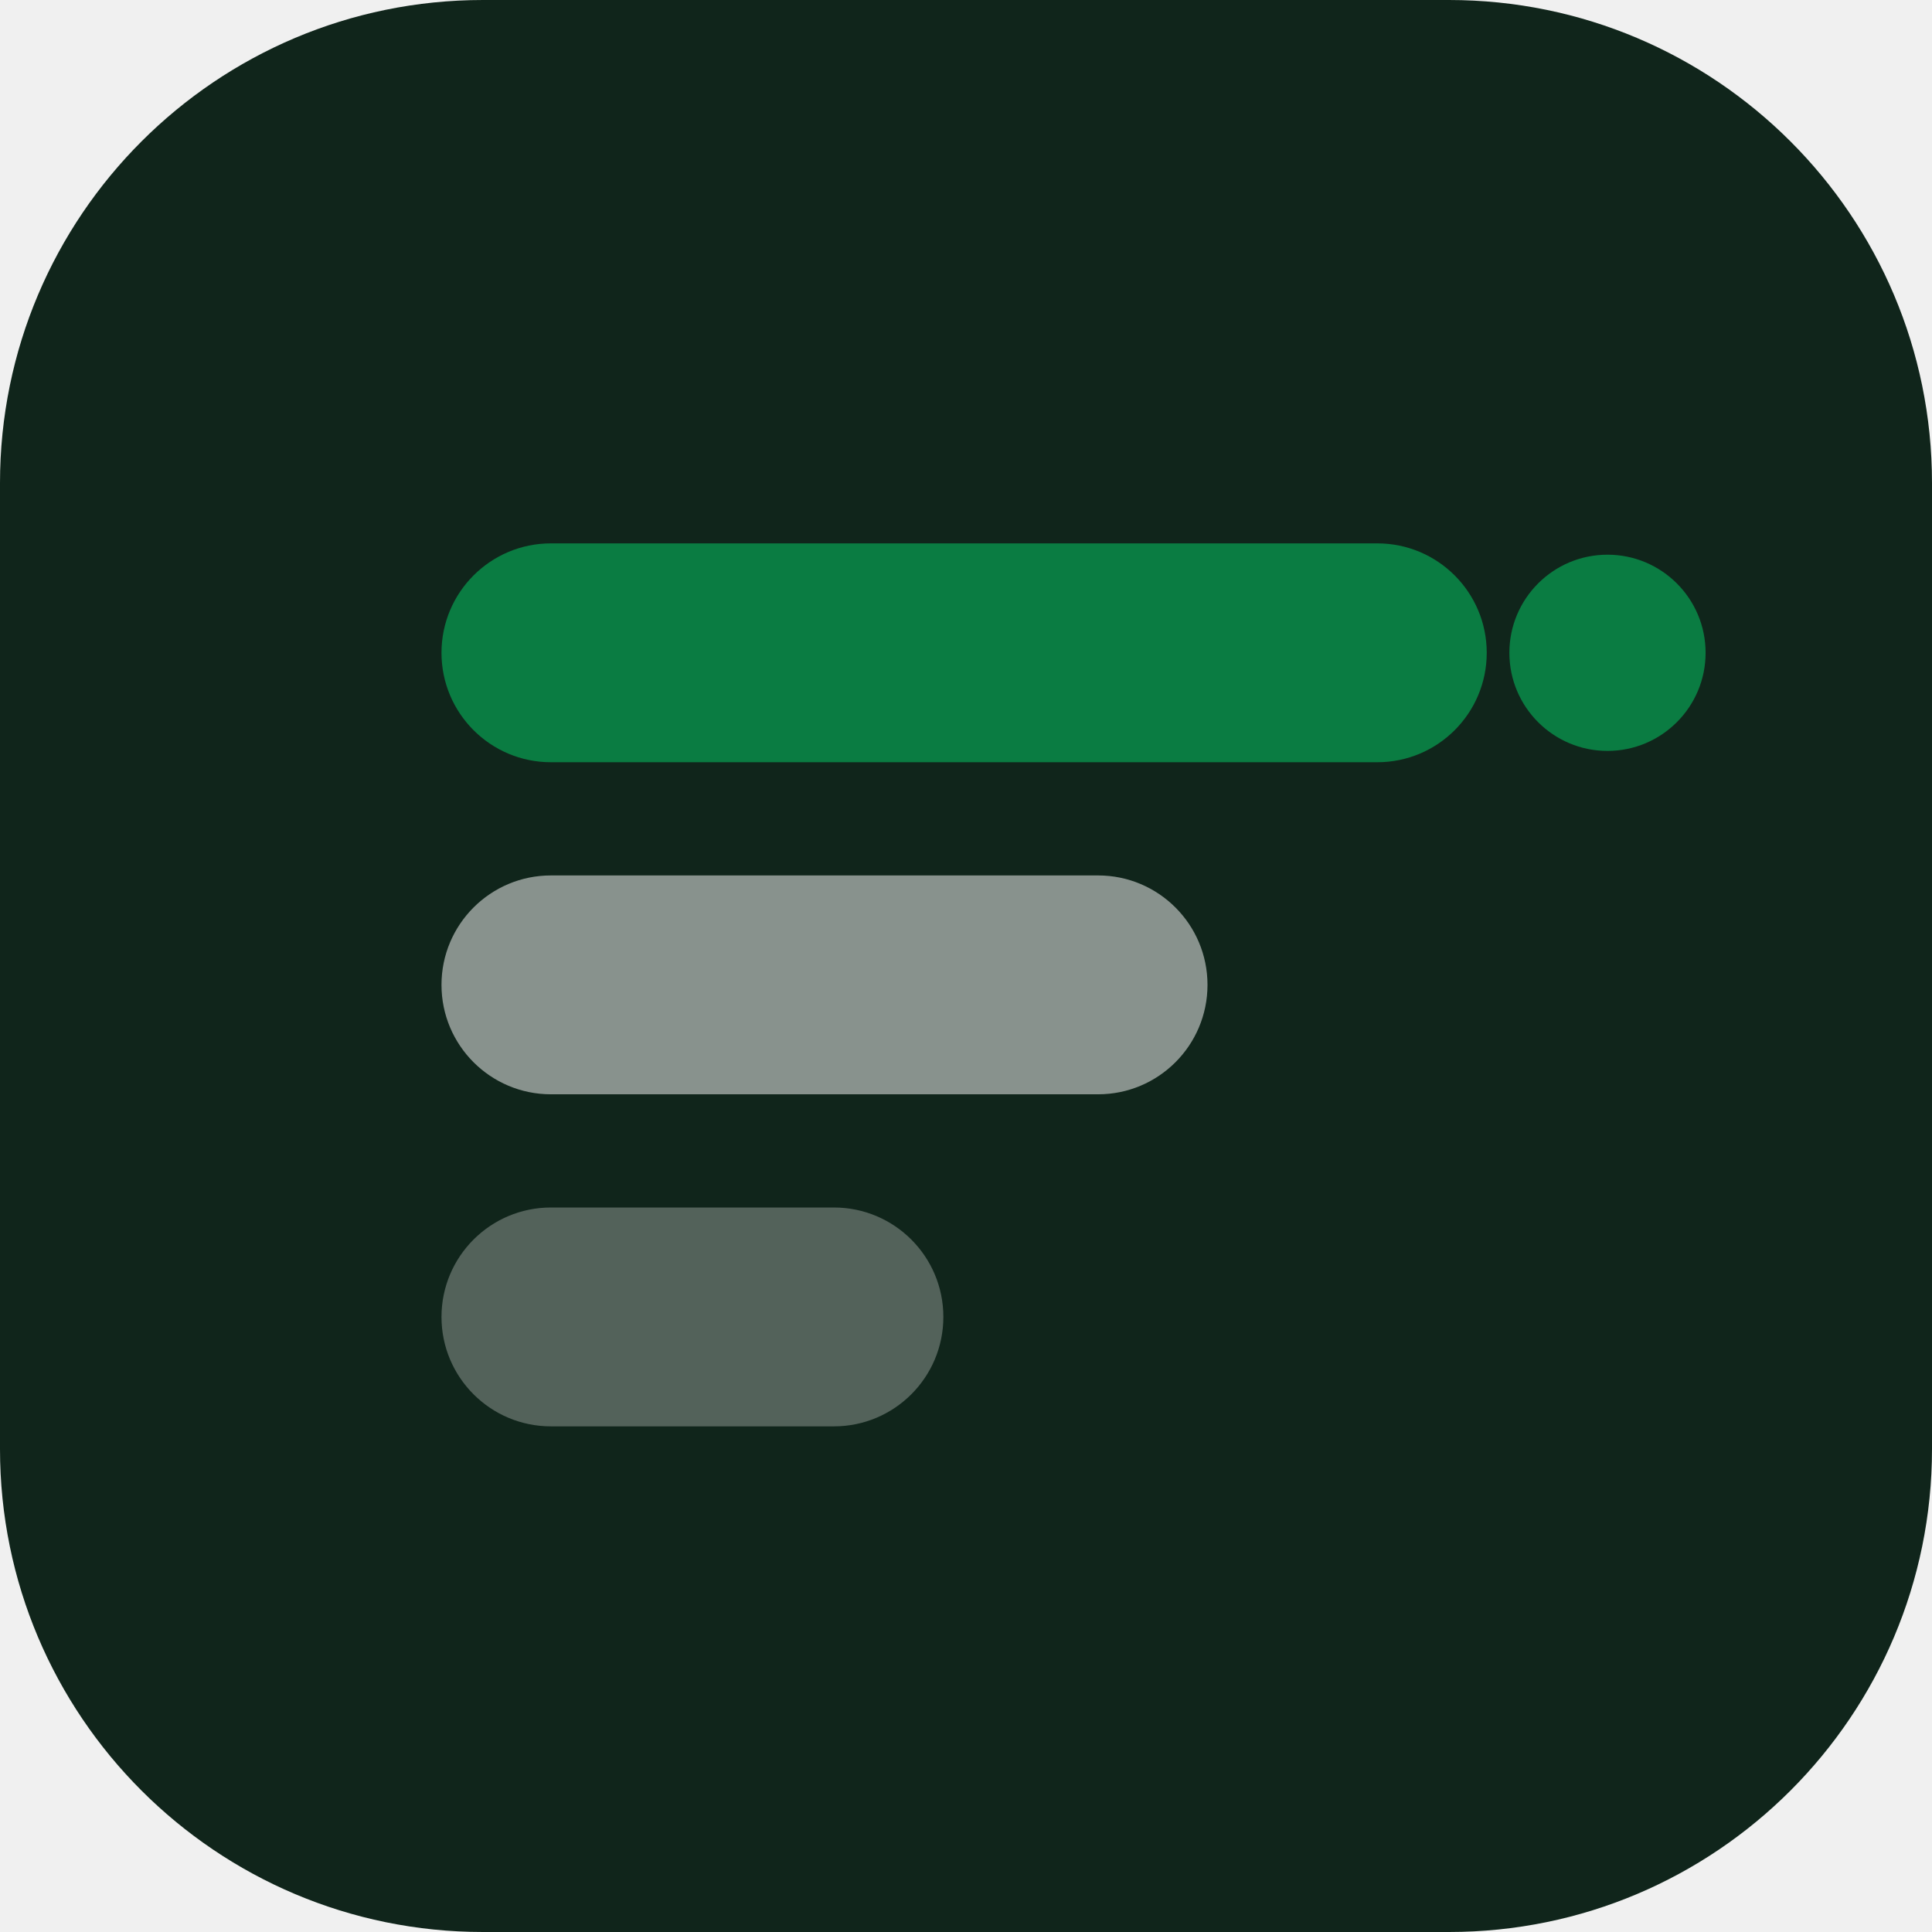
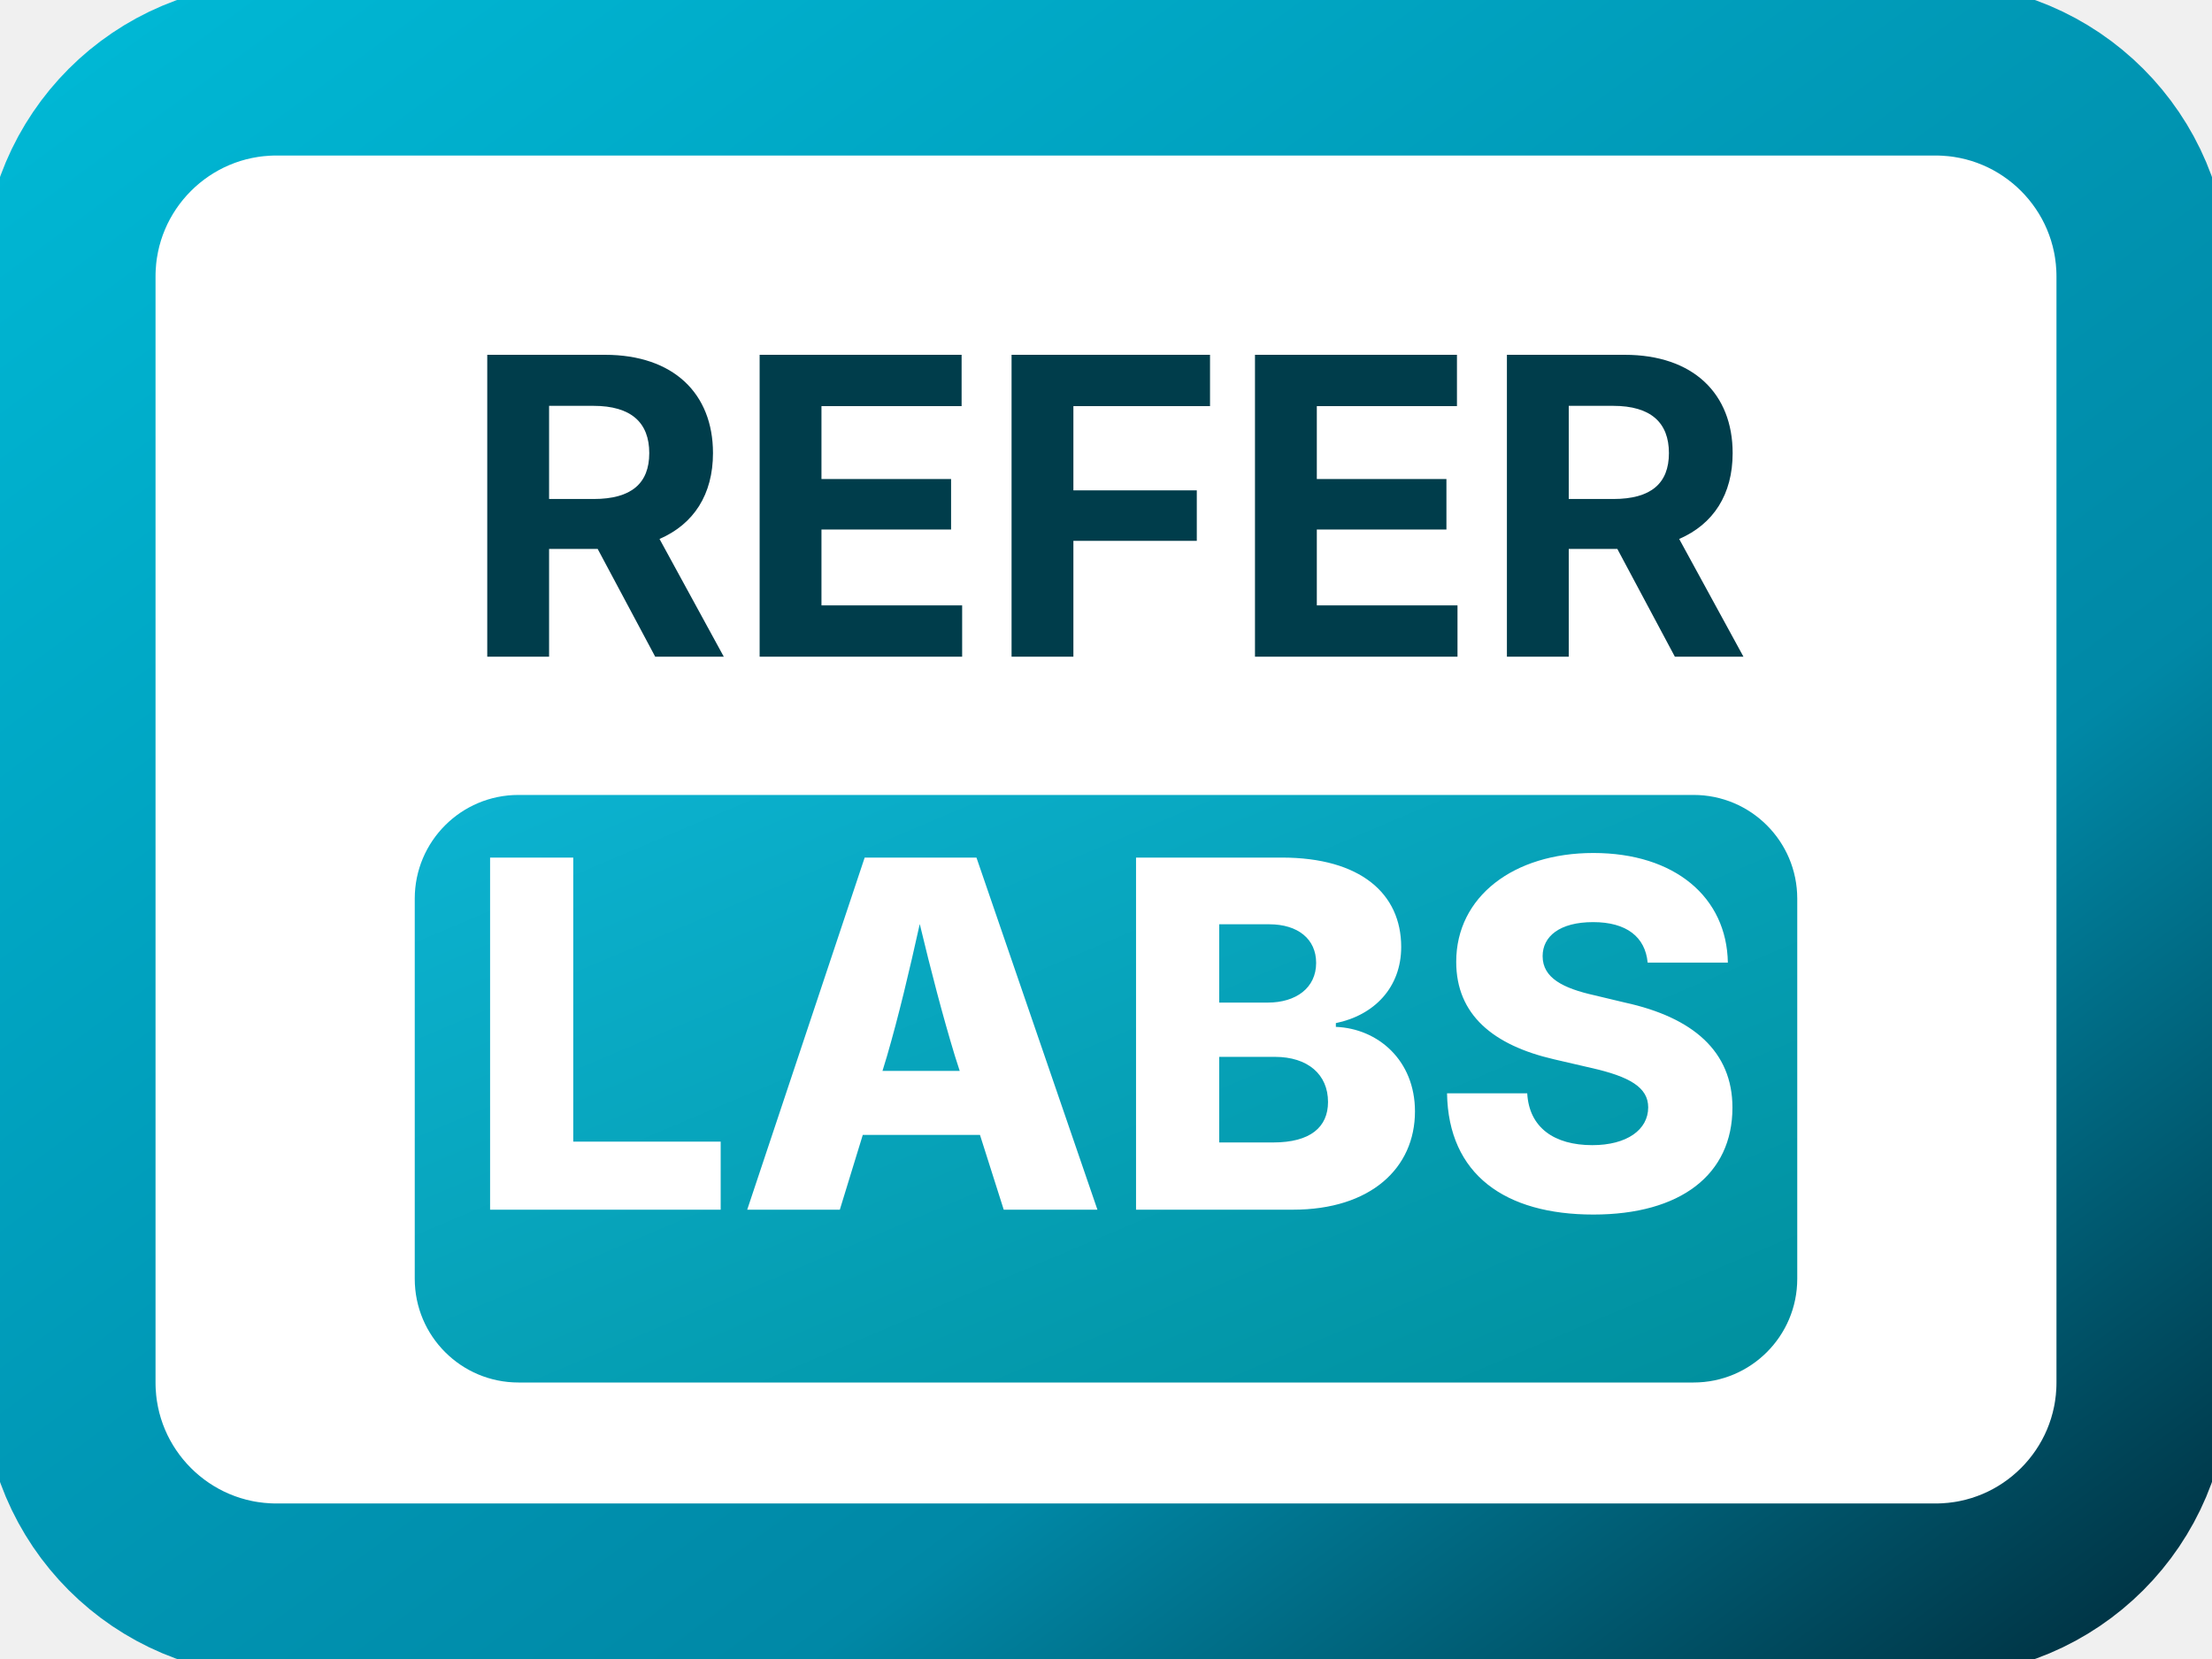
- <svg xmlns="http://www.w3.org/2000/svg" width="512" height="512" viewBox="0 0 512 512" fill="none">
-   <rect width="512" height="512" rx="128" fill="#10251b" />
-   <rect x="117" y="144" width="277" height="58" rx="29" fill="#0a7c42" />
-   <circle cx="426" cy="173" r="26" fill="#0a7c42" />
-   <rect x="117" y="232" width="203" height="58" rx="29" fill="#ffffff" opacity="0.5" />
-   <rect x="117" y="320" width="133" height="58" rx="29" fill="#ffffff" opacity="0.28" />
+ <svg xmlns="http://www.w3.org/2000/svg" width="128" height="96" viewBox="0 0 128 96" fill="none">
+   <defs>
+     <linearGradient id="frame-gradient" x1="0" y1="0" x2="1" y2="1">
+       <stop offset="0%" stop-color="#00b7d4" />
+       <stop offset="70%" stop-color="#0088a6" />
+       <stop offset="100%" stop-color="#003647" />
+     </linearGradient>
+     <linearGradient id="block-gradient" x1="0" y1="0" x2="1" y2="1">
+       <stop offset="0%" stop-color="#0cb3d1" />
+       <stop offset="100%" stop-color="#008f9d" />
+     </linearGradient>
+   </defs>
+   <rect x="4" y="4" width="120" height="88" rx="12" stroke="url(#frame-gradient)" stroke-width="10" fill="white" />
+   <text x="64" y="38" text-anchor="middle" font-family="'Inter', 'Segoe UI', sans-serif" font-weight="700" font-size="24" fill="#003d4b">REFER</text>
+   <rect x="24" y="46" width="80" height="34" rx="6" fill="url(#block-gradient)" />
+   <text x="64" y="70" text-anchor="middle" font-family="'Inter', 'Segoe UI', sans-serif" font-weight="800" font-size="28" fill="white">LABS</text>
</svg>
